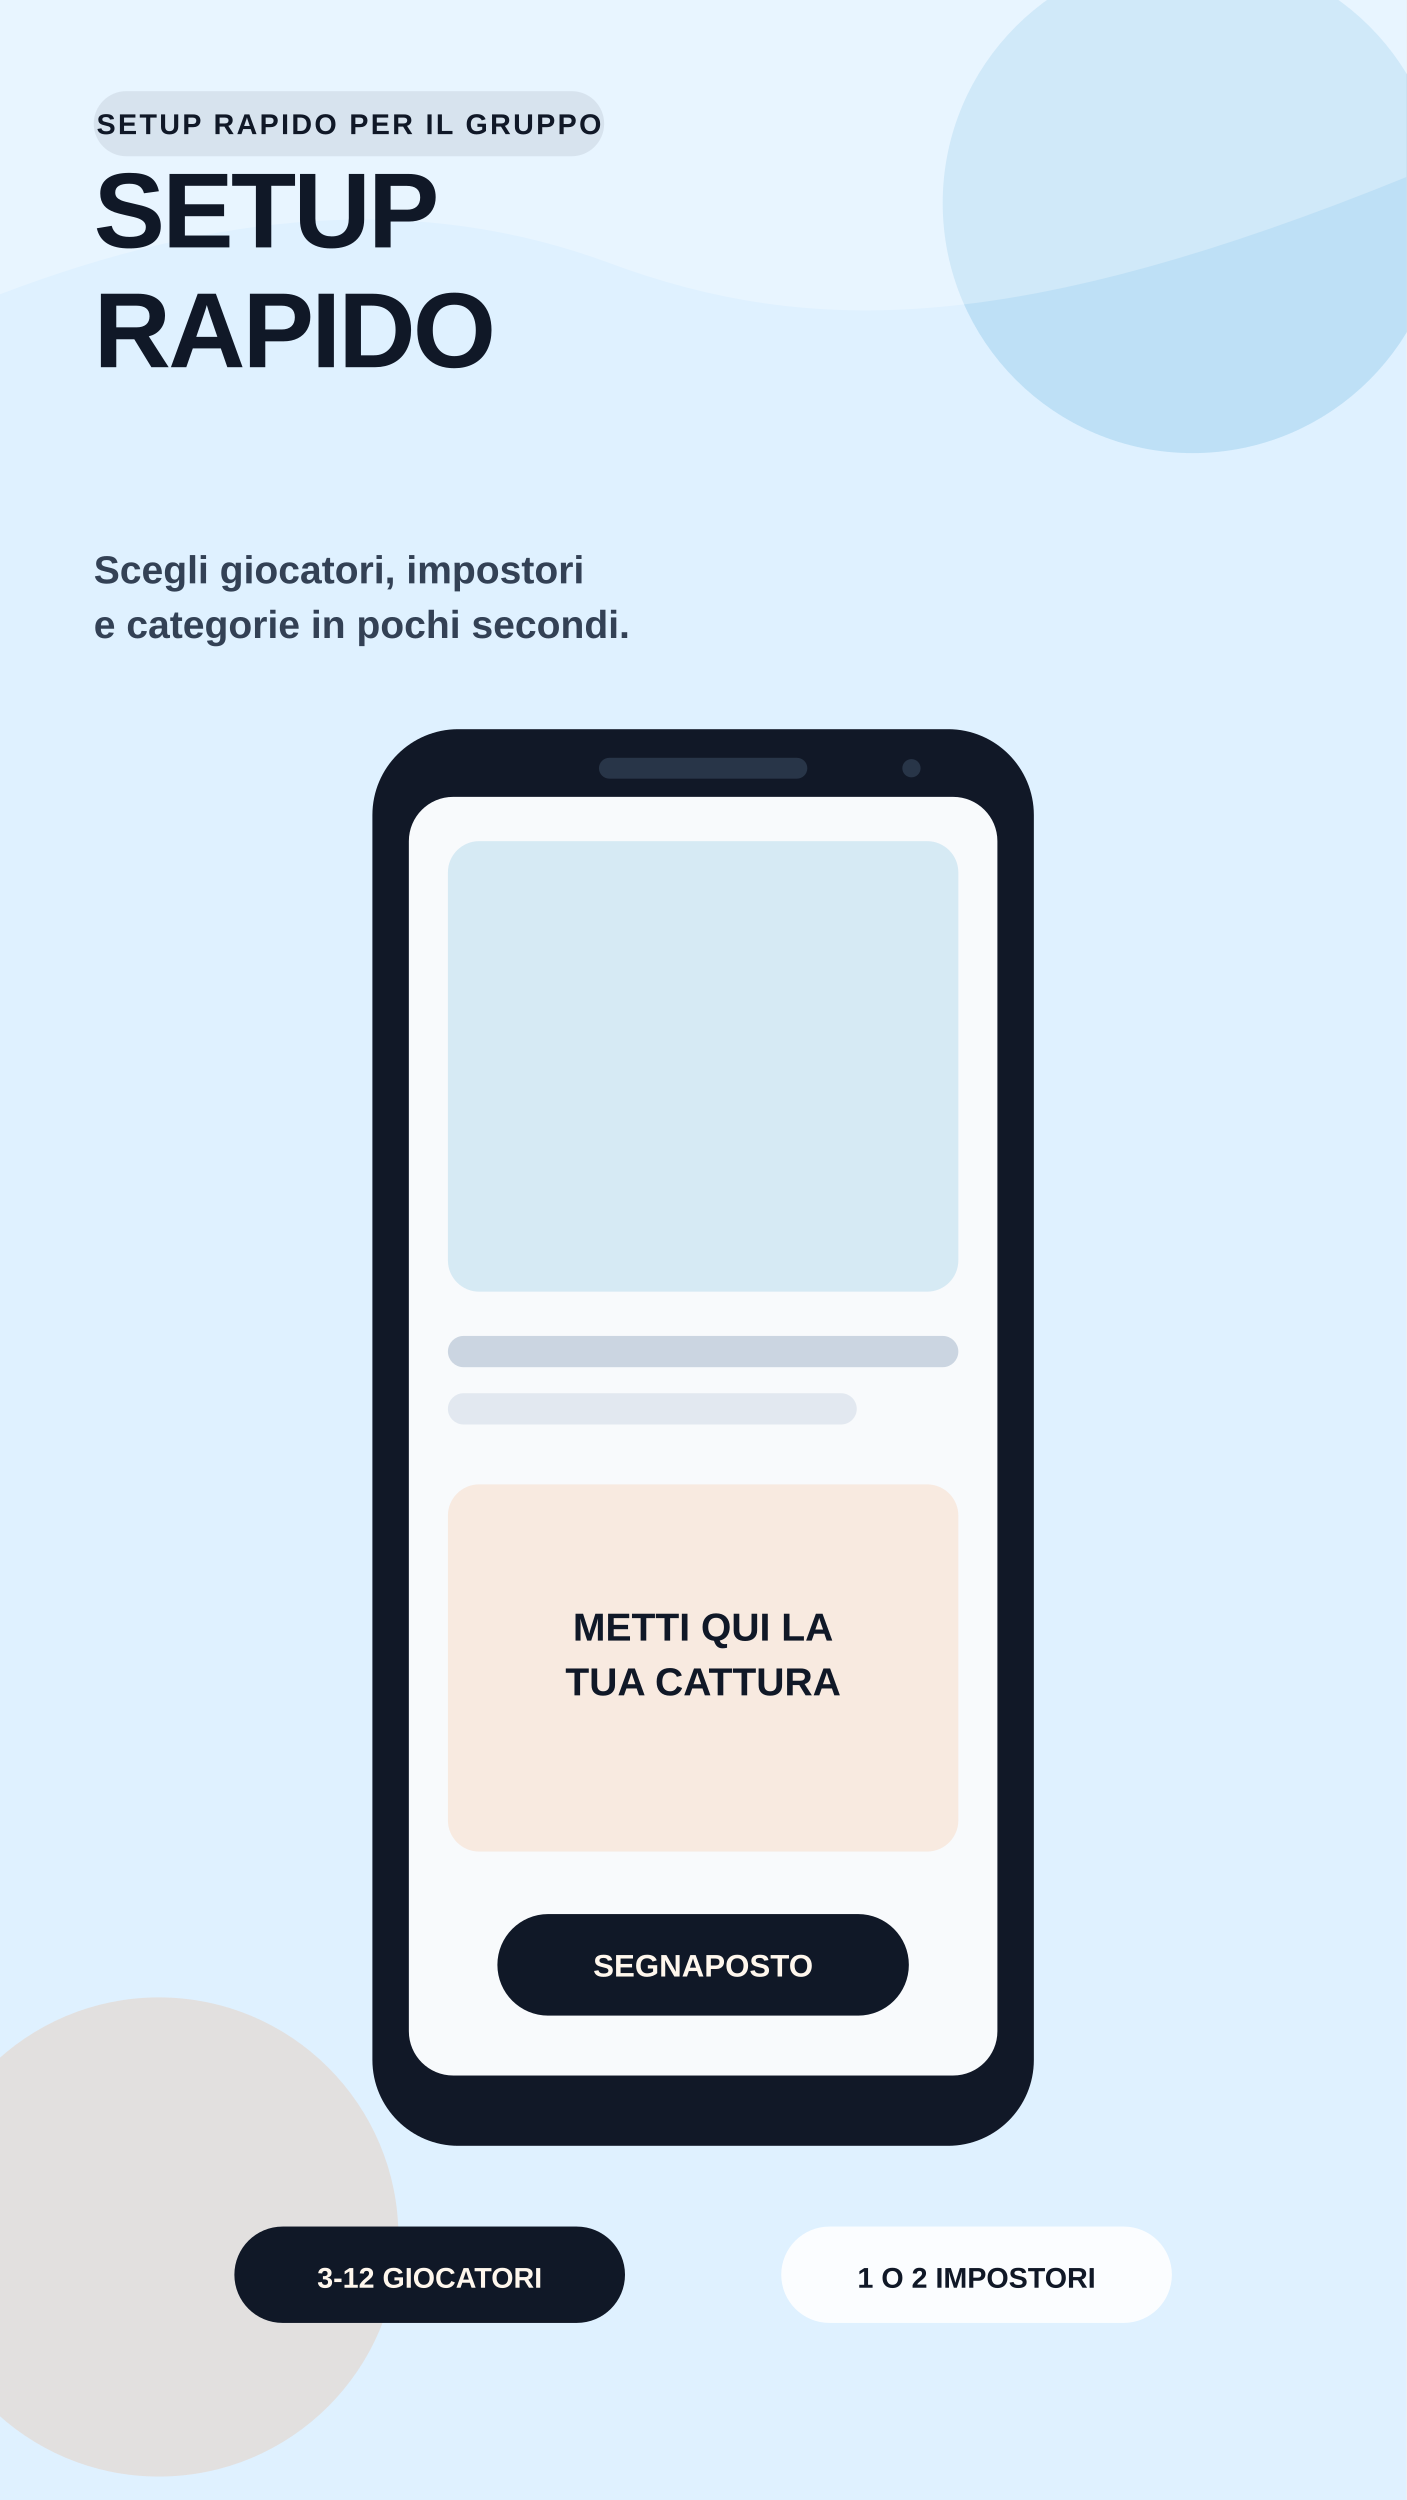
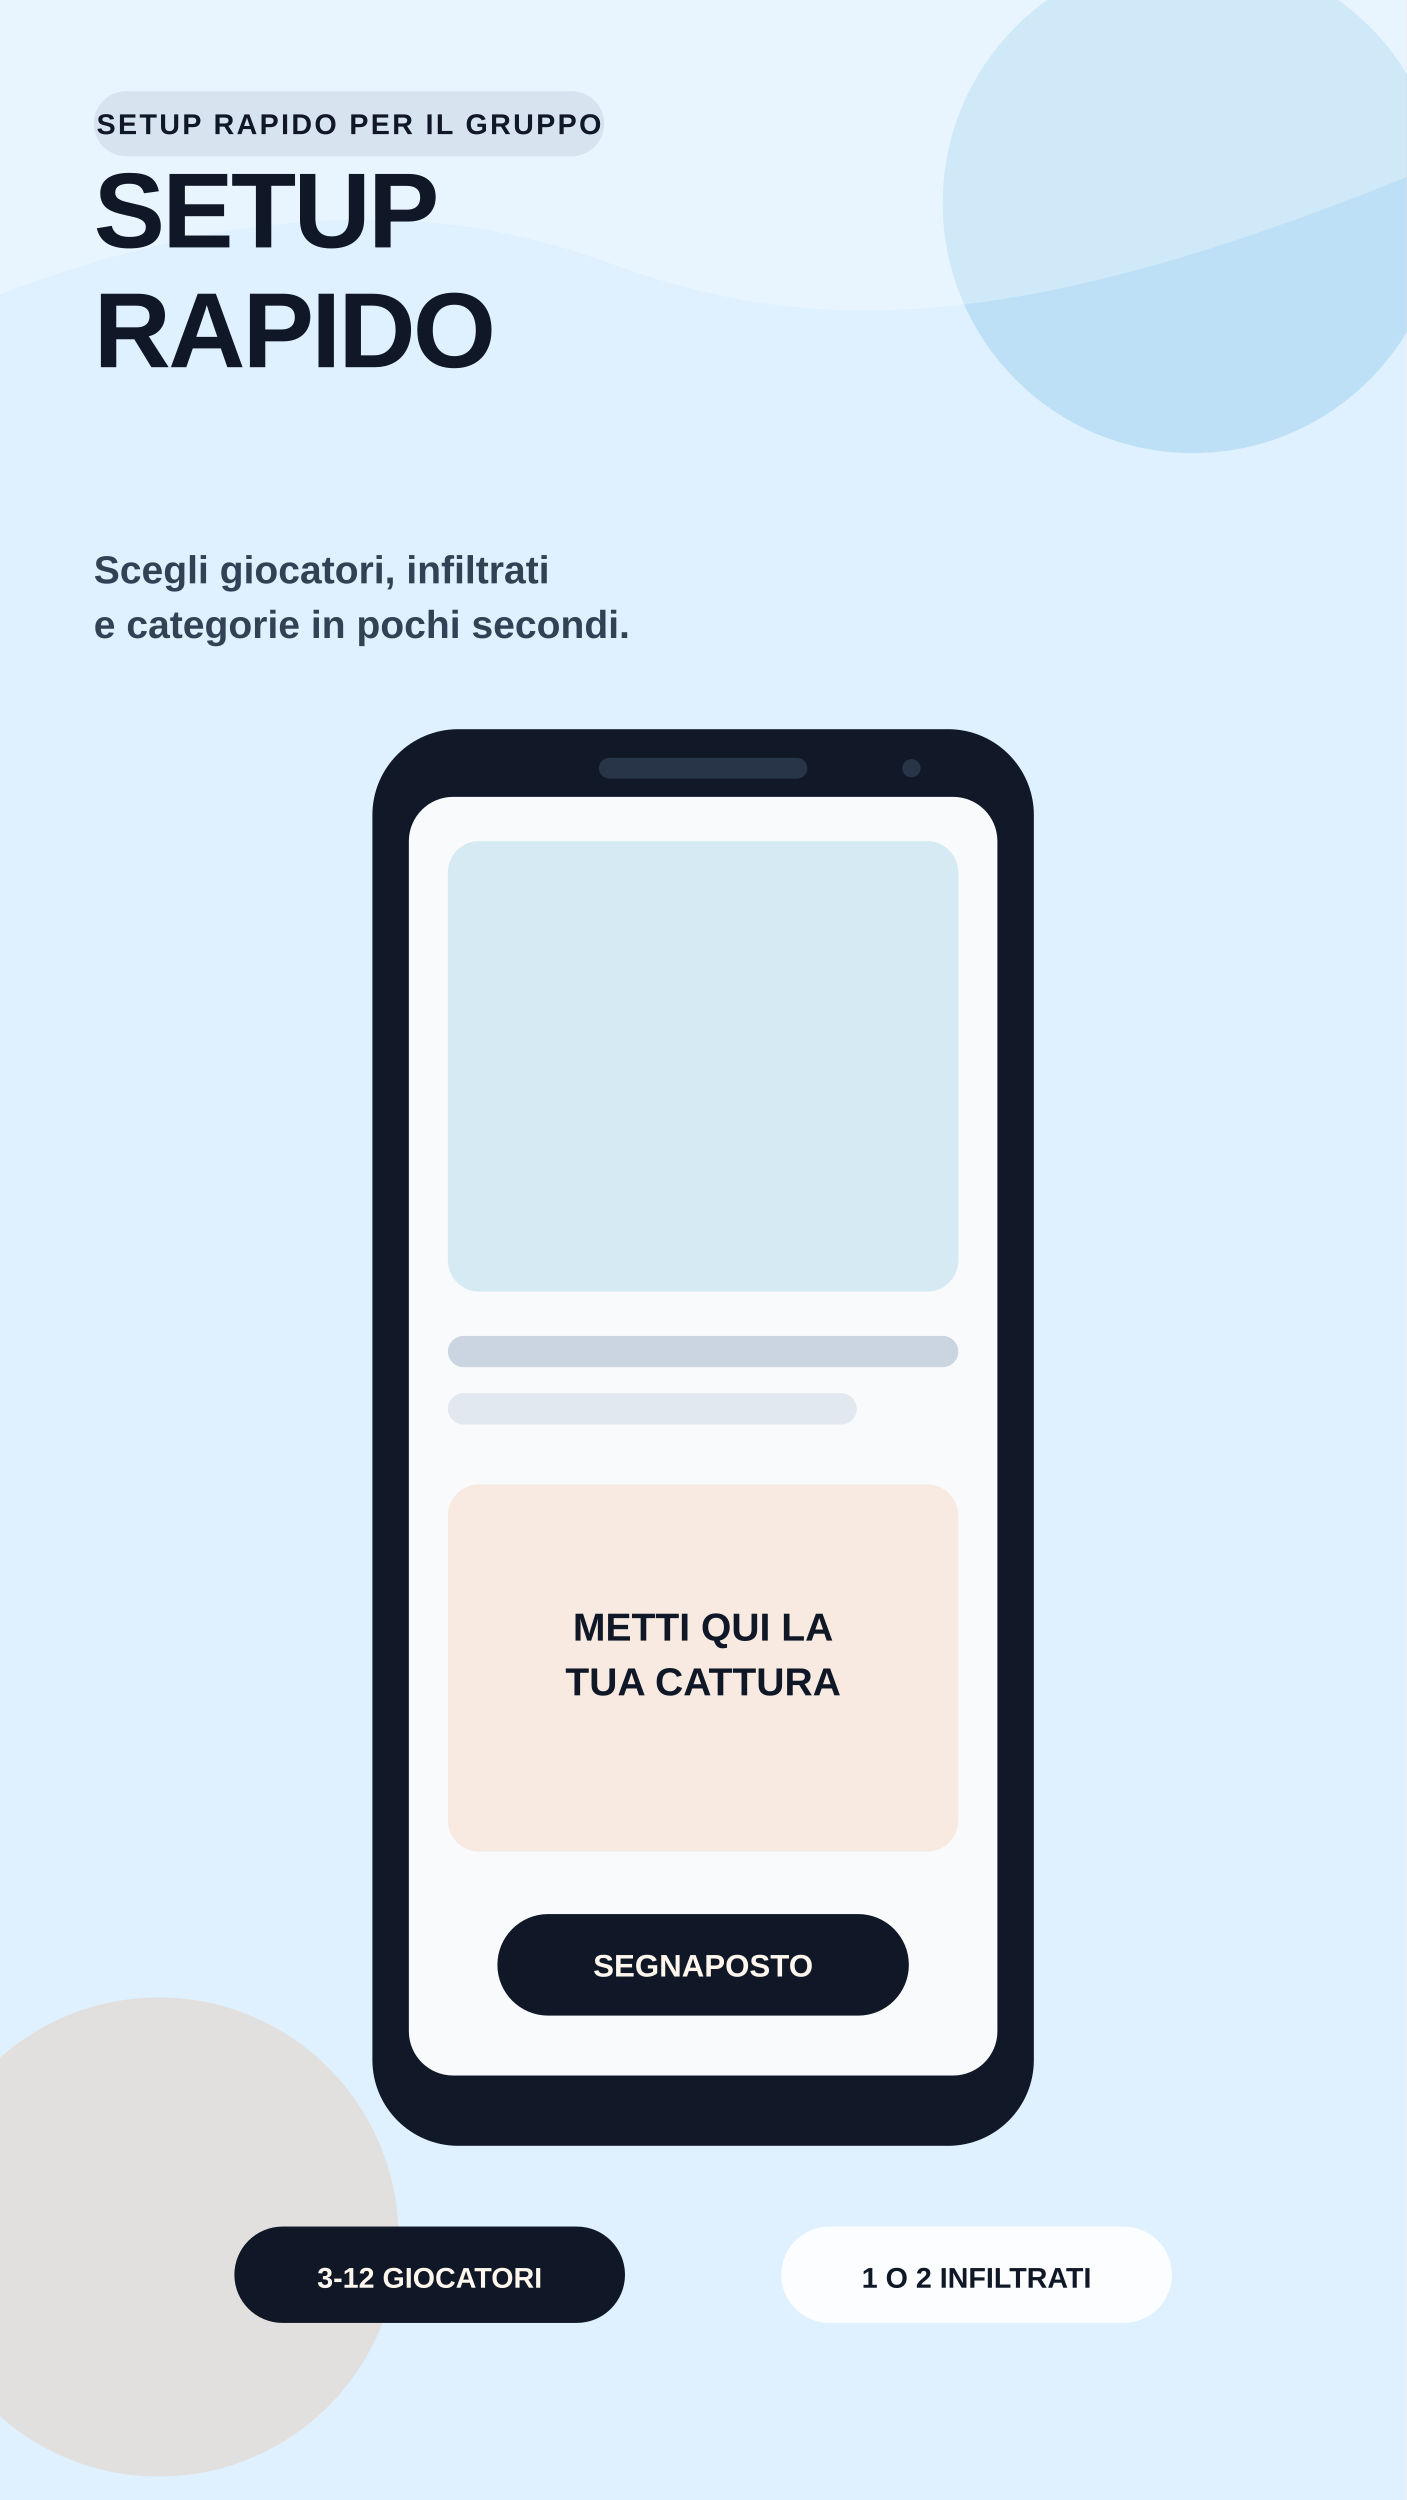
<svg xmlns="http://www.w3.org/2000/svg" width="1080" height="1920" viewBox="0 0 1080 1920" fill="none">
  <rect width="1080" height="1920" fill="#DFF1FF" />
  <circle cx="916" cy="156" r="192" fill="#0284C7" fill-opacity="0.15" />
  <circle cx="122" cy="1718" r="184" fill="#F97316" fill-opacity="0.14" />
  <path d="M0 226C168 162 322 148 468 202C624 260 784 256 1080 136V0H0V226Z" fill="#FFFFFF" fill-opacity="0.28" />
  <rect x="72" y="70" width="392" height="50" rx="25" fill="#101827" fill-opacity="0.08" />
  <text x="268" y="103" text-anchor="middle" fill="#101827" font-family="Bahnschrift, Segoe UI, Arial, sans-serif" font-size="22" font-weight="800" letter-spacing="1.8">SETUP RAPIDO PER IL GRUPPO</text>
  <text x="72" y="190" fill="#101827" font-family="Bahnschrift, Segoe UI, Arial, sans-serif" font-size="82" font-weight="800" letter-spacing="-2">SETUP</text>
  <text x="72" y="282" fill="#101827" font-family="Bahnschrift, Segoe UI, Arial, sans-serif" font-size="82" font-weight="800" letter-spacing="-2">RAPIDO</text>
-   <text x="72" y="448" fill="#334155" font-family="Bahnschrift, Segoe UI, Arial, sans-serif" font-size="30" font-weight="600">Scegli giocatori, impostori</text>
+   <text x="72" y="448" fill="#334155" font-family="Bahnschrift, Segoe UI, Arial, sans-serif" font-size="30" font-weight="600">Scegli giocatori, infiltrati</text>
  <text x="72" y="490" fill="#334155" font-family="Bahnschrift, Segoe UI, Arial, sans-serif" font-size="30" font-weight="600">e categorie in pochi secondi.</text>
  <g id="phone">
    <rect x="286" y="560" width="508" height="1088" rx="66" fill="#111827" />
    <rect x="314" y="612" width="452" height="982" rx="34" fill="#F8FAFC" />
    <rect x="460" y="582" width="160" height="16" rx="8" fill="#283548" />
    <circle cx="700" cy="590" r="7" fill="#283548" />
    <rect x="344" y="646" width="392" height="346" rx="24" fill="#0284C7" fill-opacity="0.14" />
    <rect x="344" y="1026" width="392" height="24" rx="12" fill="#CBD5E1" />
    <rect x="344" y="1070" width="314" height="24" rx="12" fill="#E2E8F0" />
    <rect x="344" y="1140" width="392" height="282" rx="24" fill="#F97316" fill-opacity="0.12" />
    <rect x="382" y="1470" width="316" height="78" rx="39" fill="#101827" />
    <text x="540" y="1260" text-anchor="middle" fill="#101827" font-family="Bahnschrift, Segoe UI, Arial, sans-serif" font-size="30" font-weight="800">METTI QUI LA</text>
    <text x="540" y="1302" text-anchor="middle" fill="#101827" font-family="Bahnschrift, Segoe UI, Arial, sans-serif" font-size="30" font-weight="800">TUA CATTURA</text>
    <text x="540" y="1518" text-anchor="middle" fill="#FFF7ED" font-family="Bahnschrift, Segoe UI, Arial, sans-serif" font-size="24" font-weight="800">SEGNAPOSTO</text>
  </g>
  <rect x="180" y="1710" width="300" height="74" rx="37" fill="#101827" />
  <text x="330" y="1757" text-anchor="middle" fill="#FFF7ED" font-family="Bahnschrift, Segoe UI, Arial, sans-serif" font-size="22" font-weight="800">3-12 GIOCATORI</text>
  <rect x="600" y="1710" width="300" height="74" rx="37" fill="#FFFFFF" fill-opacity="0.88" />
-   <text x="750" y="1757" text-anchor="middle" fill="#101827" font-family="Bahnschrift, Segoe UI, Arial, sans-serif" font-size="22" font-weight="800">1 O 2 IMPOSTORI</text>
+   <text x="750" y="1757" text-anchor="middle" fill="#101827" font-family="Bahnschrift, Segoe UI, Arial, sans-serif" font-size="22" font-weight="800">1 O 2 INFILTRATI</text>
</svg>
